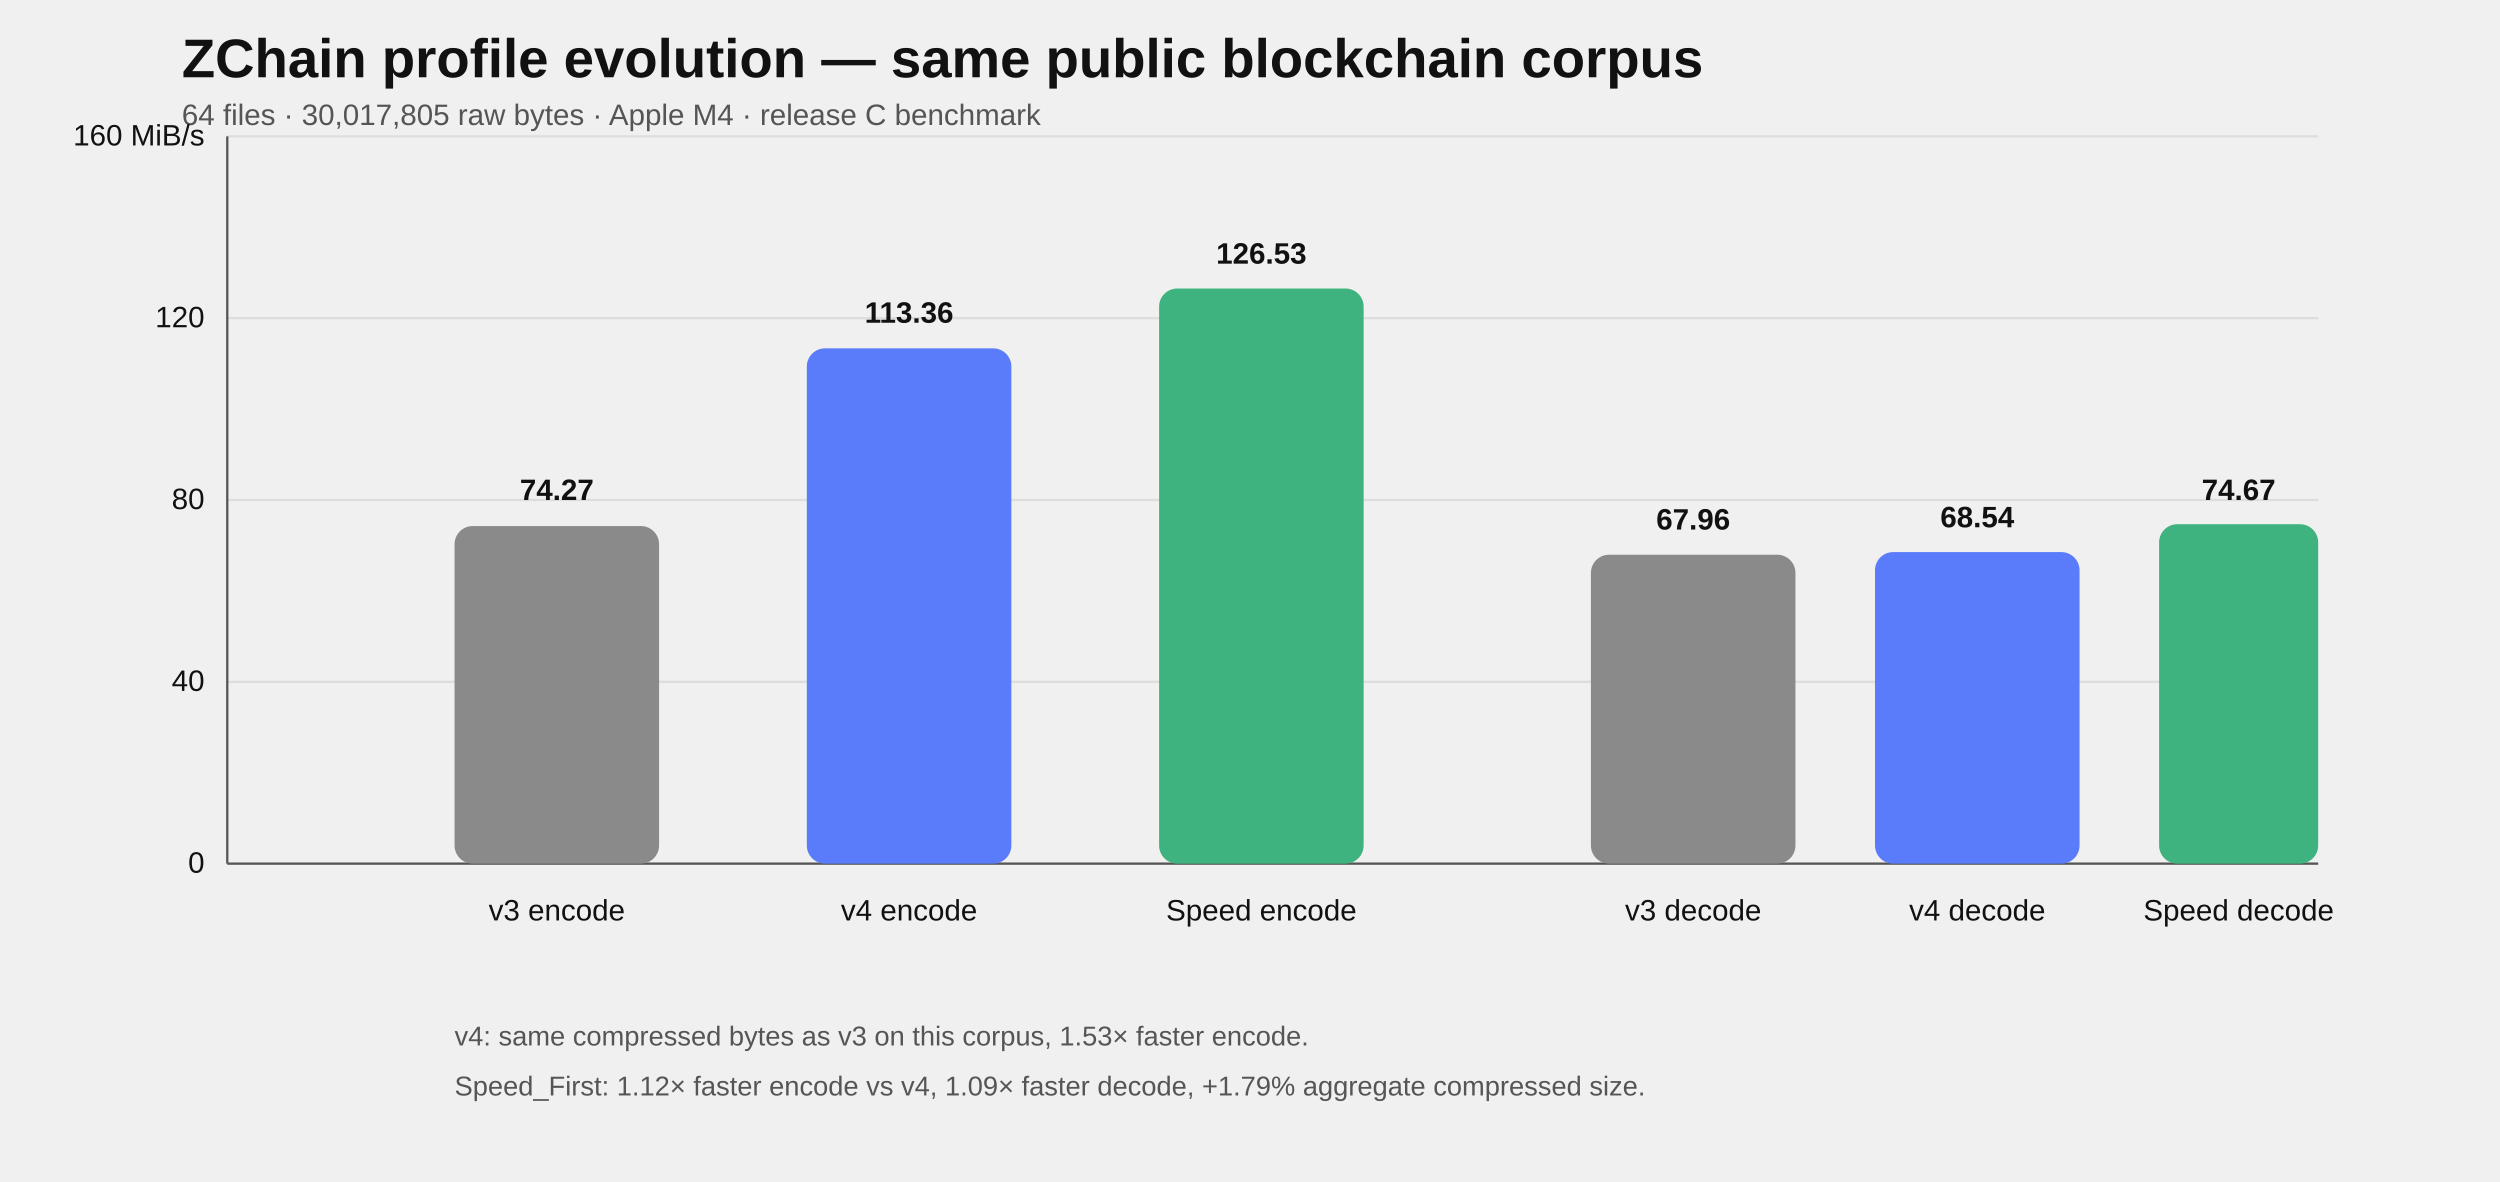
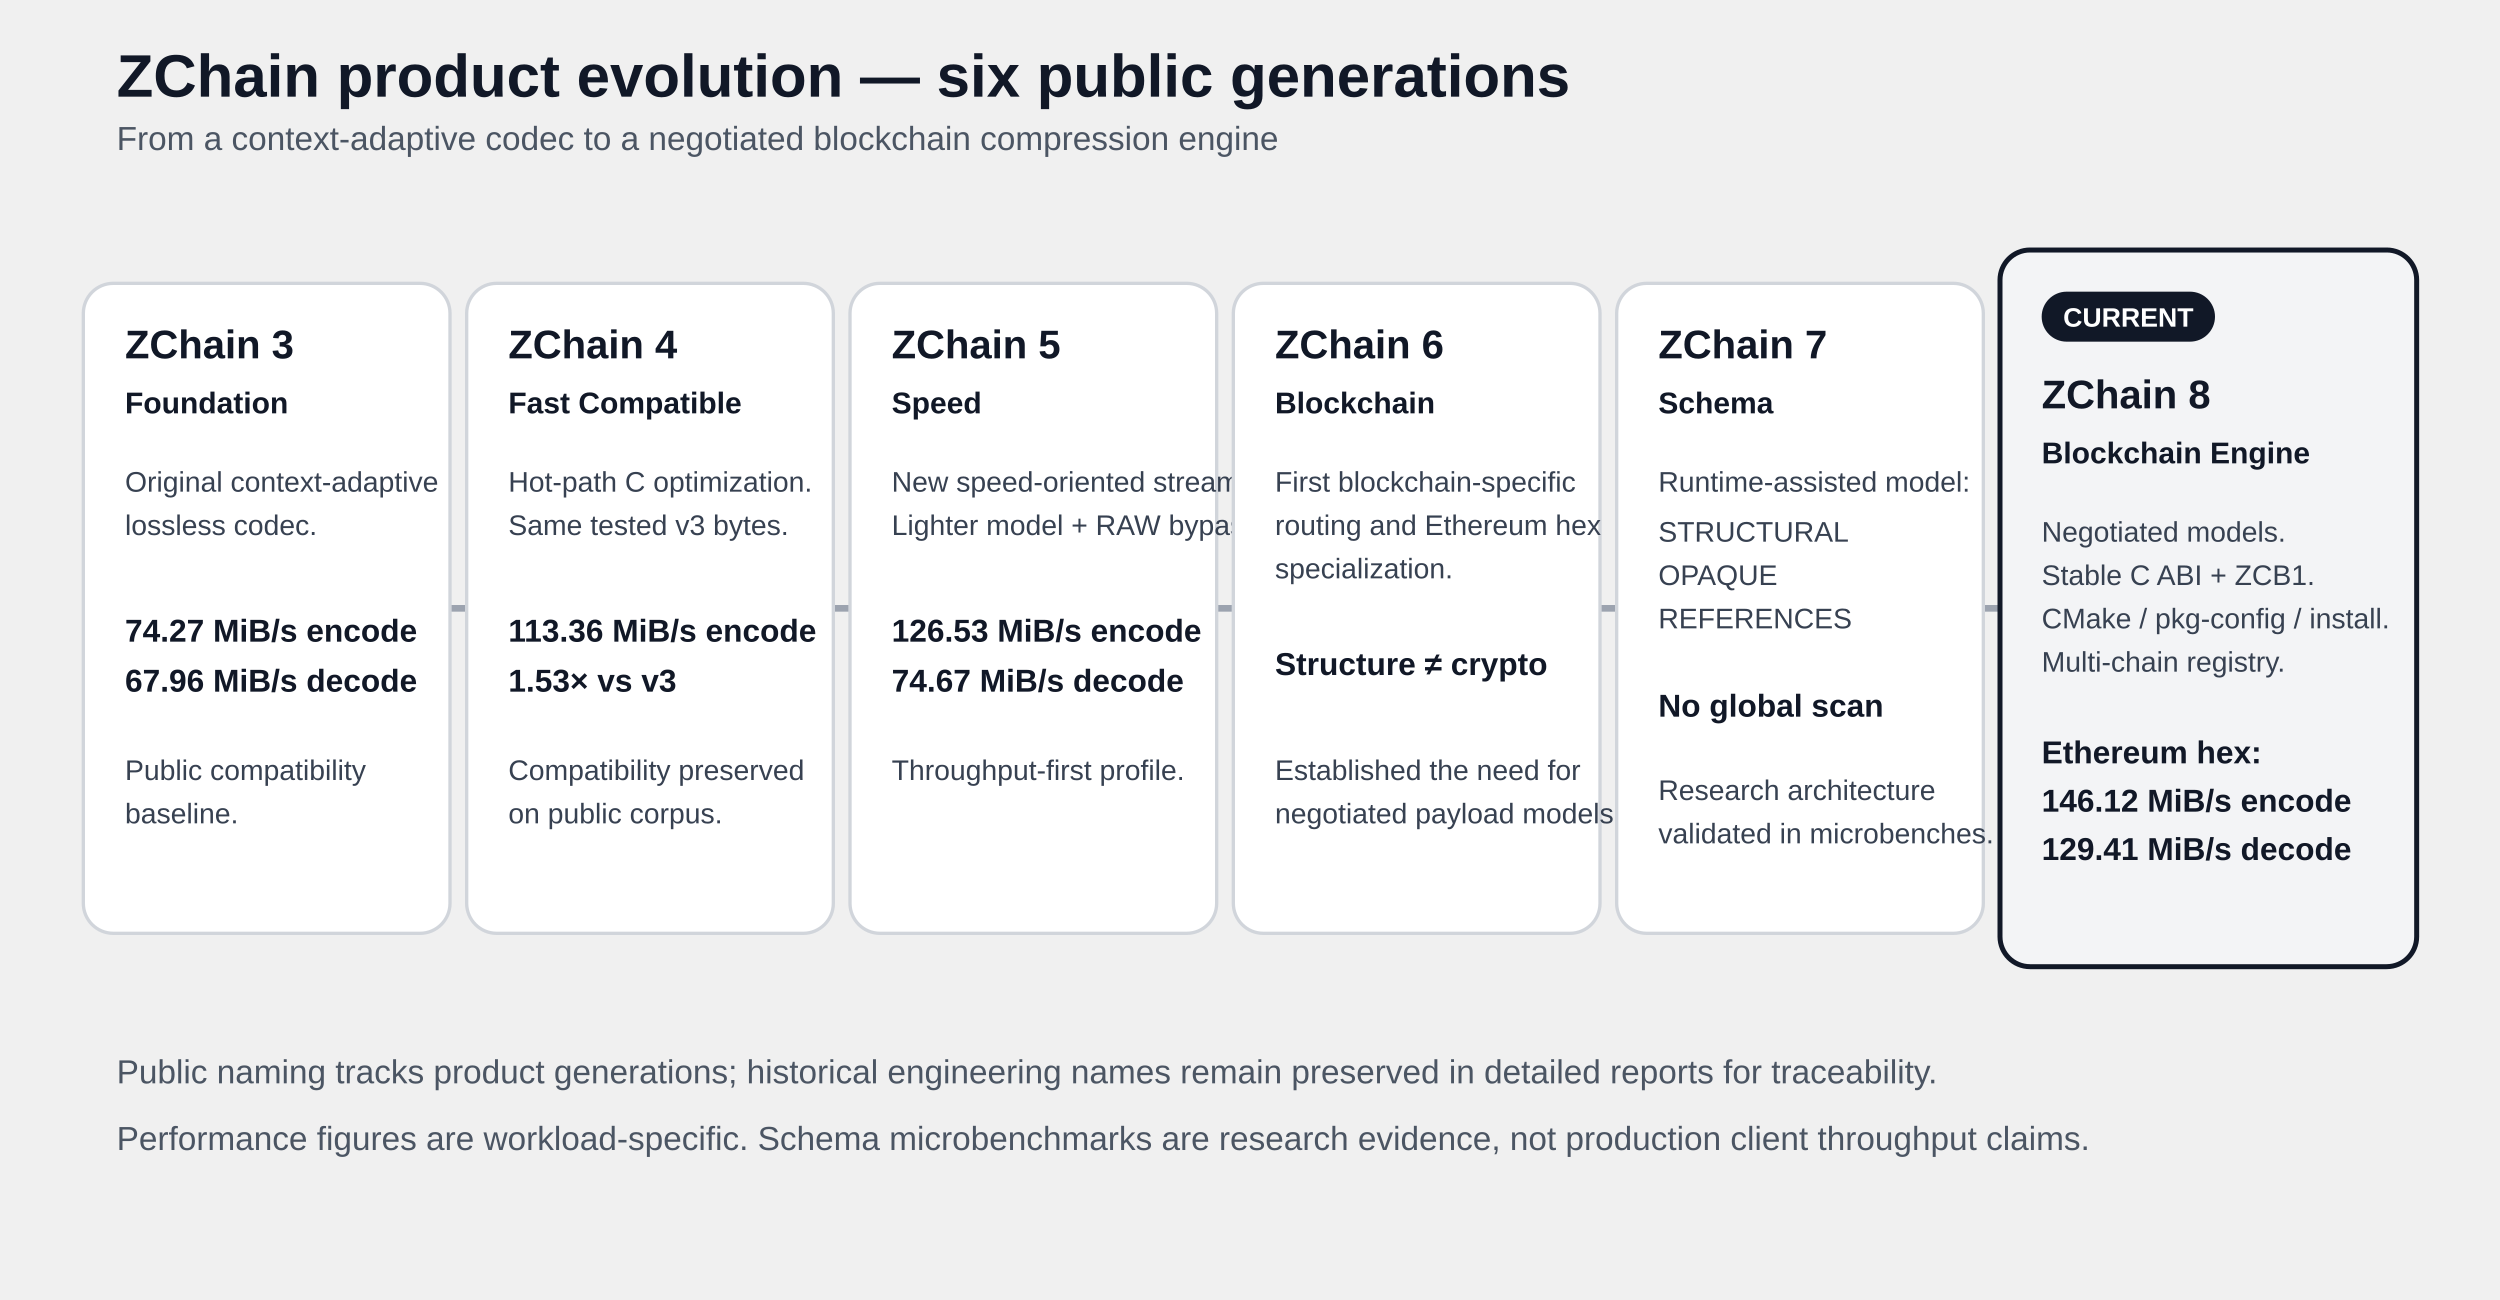
- <svg xmlns="http://www.w3.org/2000/svg" width="1100" height="520" viewBox="0 0 1100 520">
-   <style>text{font-family:Arial,sans-serif;fill:#111}.title{font-size:24px;font-weight:700}.sub{font-size:13px;fill:#555}.axis{stroke:#555;stroke-width:1}.grid{stroke:#ddd;stroke-width:1}.v3{fill:#8a8a8a}.v4{fill:#5b7cfa}.speed{fill:#3fb37f}.label{font-size:13px}.value{font-size:13px;font-weight:700}.small{font-size:12px;fill:#555}</style>
-   <text class="title" x="80" y="34">ZChain profile evolution — same public blockchain corpus</text>
-   <text class="sub" x="80" y="55">64 files · 30,017,805 raw bytes · Apple M4 · release C benchmark</text>
-   <line class="grid" x1="100" y1="380" x2="1020" y2="380" />
-   <line class="grid" x1="100" y1="300" x2="1020" y2="300" />
-   <line class="grid" x1="100" y1="220" x2="1020" y2="220" />
-   <line class="grid" x1="100" y1="140" x2="1020" y2="140" />
-   <line class="grid" x1="100" y1="60" x2="1020" y2="60" />
-   <text class="label" x="90" y="384" text-anchor="end">0</text>
-   <text class="label" x="90" y="304" text-anchor="end">40</text>
-   <text class="label" x="90" y="224" text-anchor="end">80</text>
-   <text class="label" x="90" y="144" text-anchor="end">120</text>
-   <text class="label" x="90" y="64" text-anchor="end">160 MiB/s</text>
-   <line class="axis" x1="100" y1="60" x2="100" y2="380" />
-   <line class="axis" x1="100" y1="380" x2="1020" y2="380" />
-   <rect class="v3" x="200" y="231.46" width="90" height="148.54" rx="8" />
-   <text class="value" x="245" y="220" text-anchor="middle">74.27</text>
-   <text class="label" x="245" y="405" text-anchor="middle">v3 encode</text>
-   <rect class="v4" x="355" y="153.28" width="90" height="226.72" rx="8" />
-   <text class="value" x="400" y="142" text-anchor="middle">113.36</text>
-   <text class="label" x="400" y="405" text-anchor="middle">v4 encode</text>
-   <rect class="speed" x="510" y="126.94" width="90" height="253.06" rx="8" />
-   <text class="value" x="555" y="116" text-anchor="middle">126.53</text>
-   <text class="label" x="555" y="405" text-anchor="middle">Speed encode</text>
-   <rect class="v3" x="700" y="244.08" width="90" height="135.92" rx="8" />
-   <text class="value" x="745" y="233" text-anchor="middle">67.96</text>
-   <text class="label" x="745" y="405" text-anchor="middle">v3 decode</text>
-   <rect class="v4" x="825" y="242.92" width="90" height="137.08" rx="8" />
-   <text class="value" x="870" y="232" text-anchor="middle">68.54</text>
-   <text class="label" x="870" y="405" text-anchor="middle">v4 decode</text>
-   <rect class="speed" x="950" y="230.66" width="70" height="149.34" rx="8" />
-   <text class="value" x="985" y="220" text-anchor="middle">74.67</text>
-   <text class="label" x="985" y="405" text-anchor="middle">Speed decode</text>
-   <text class="small" x="200" y="460">v4: same compressed bytes as v3 on this corpus, 1.53× faster encode.</text>
-   <text class="small" x="200" y="482">Speed_First: 1.12× faster encode vs v4, 1.09× faster decode, +1.79% aggregate compressed size.</text>
+ <svg xmlns="http://www.w3.org/2000/svg" width="1500" height="780" viewBox="0 0 1500 780">
+   <style>
+ text{font-family:Arial,Helvetica,sans-serif;fill:#111827}
+ .title{font-size:36px;font-weight:700}
+ .subtitle{font-size:20px;fill:#4b5563}
+ .gen{font-size:24px;font-weight:700}
+ .name{font-size:18px;font-weight:700}
+ .body{font-size:17px;fill:#374151}
+ .metric{font-size:19px;font-weight:700}
+ .arrow{stroke:#9ca3af;stroke-width:4;fill:none}
+ .card{fill:#ffffff;stroke:#d1d5db;stroke-width:2}
+ .cardCurrent{fill:#f3f4f6;stroke:#111827;stroke-width:3}
+ .badge{fill:#111827}
+ .badgeText{font-size:16px;font-weight:700;fill:#ffffff}
+ </style>
+   <text class="title" x="70" y="58">ZChain product evolution — six public generations</text>
+   <text class="subtitle" x="70" y="90">From a context-adaptive codec to a negotiated blockchain compression engine</text>
+   <path class="arrow" d="M270 365 H330 M500 365 H560 M730 365 H790 M960 365 H1020 M1190 365 H1250" />
+   <rect class="card" x="50" y="170" width="220" height="390" rx="18" />
+   <text class="gen" x="75" y="215">ZChain 3</text>
+   <text class="name" x="75" y="248">Foundation</text>
+   <text class="body" x="75" y="295">Original context-adaptive</text>
+   <text class="body" x="75" y="321">lossless codec.</text>
+   <text class="metric" x="75" y="385">74.27 MiB/s encode</text>
+   <text class="metric" x="75" y="415">67.96 MiB/s decode</text>
+   <text class="body" x="75" y="468">Public compatibility</text>
+   <text class="body" x="75" y="494">baseline.</text>
+   <rect class="card" x="280" y="170" width="220" height="390" rx="18" />
+   <text class="gen" x="305" y="215">ZChain 4</text>
+   <text class="name" x="305" y="248">Fast Compatible</text>
+   <text class="body" x="305" y="295">Hot-path C optimization.</text>
+   <text class="body" x="305" y="321">Same tested v3 bytes.</text>
+   <text class="metric" x="305" y="385">113.36 MiB/s encode</text>
+   <text class="metric" x="305" y="415">1.53× vs v3</text>
+   <text class="body" x="305" y="468">Compatibility preserved</text>
+   <text class="body" x="305" y="494">on public corpus.</text>
+   <rect class="card" x="510" y="170" width="220" height="390" rx="18" />
+   <text class="gen" x="535" y="215">ZChain 5</text>
+   <text class="name" x="535" y="248">Speed</text>
+   <text class="body" x="535" y="295">New speed-oriented stream.</text>
+   <text class="body" x="535" y="321">Lighter model + RAW bypass.</text>
+   <text class="metric" x="535" y="385">126.53 MiB/s encode</text>
+   <text class="metric" x="535" y="415">74.67 MiB/s decode</text>
+   <text class="body" x="535" y="468">Throughput-first profile.</text>
+   <rect class="card" x="740" y="170" width="220" height="390" rx="18" />
+   <text class="gen" x="765" y="215">ZChain 6</text>
+   <text class="name" x="765" y="248">Blockchain</text>
+   <text class="body" x="765" y="295">First blockchain-specific</text>
+   <text class="body" x="765" y="321">routing and Ethereum hex</text>
+   <text class="body" x="765" y="347">specialization.</text>
+   <text class="metric" x="765" y="405">Structure ≠ crypto</text>
+   <text class="body" x="765" y="468">Established the need for</text>
+   <text class="body" x="765" y="494">negotiated payload models.</text>
+   <rect class="card" x="970" y="170" width="220" height="390" rx="18" />
+   <text class="gen" x="995" y="215">ZChain 7</text>
+   <text class="name" x="995" y="248">Schema</text>
+   <text class="body" x="995" y="295">Runtime-assisted model:</text>
+   <text class="body" x="995" y="325">STRUCTURAL</text>
+   <text class="body" x="995" y="351">OPAQUE</text>
+   <text class="body" x="995" y="377">REFERENCES</text>
+   <text class="metric" x="995" y="430">No global scan</text>
+   <text class="body" x="995" y="480">Research architecture</text>
+   <text class="body" x="995" y="506">validated in microbenches.</text>
+   <rect class="cardCurrent" x="1200" y="150" width="250" height="430" rx="18" />
+   <rect class="badge" x="1225" y="175" width="104" height="30" rx="15" />
+   <text class="badgeText" x="1277" y="196" text-anchor="middle">CURRENT</text>
+   <text class="gen" x="1225" y="245">ZChain 8</text>
+   <text class="name" x="1225" y="278">Blockchain Engine</text>
+   <text class="body" x="1225" y="325">Negotiated models.</text>
+   <text class="body" x="1225" y="351">Stable C ABI + ZCB1.</text>
+   <text class="body" x="1225" y="377">CMake / pkg-config / install.</text>
+   <text class="body" x="1225" y="403">Multi-chain registry.</text>
+   <text class="metric" x="1225" y="458">Ethereum hex:</text>
+   <text class="metric" x="1225" y="487">146.12 MiB/s encode</text>
+   <text class="metric" x="1225" y="516">129.41 MiB/s decode</text>
+   <text class="subtitle" x="70" y="650">Public naming tracks product generations; historical engineering names remain preserved in detailed reports for traceability.</text>
+   <text class="subtitle" x="70" y="690">Performance figures are workload-specific. Schema microbenchmarks are research evidence, not production client throughput claims.</text>
</svg>
